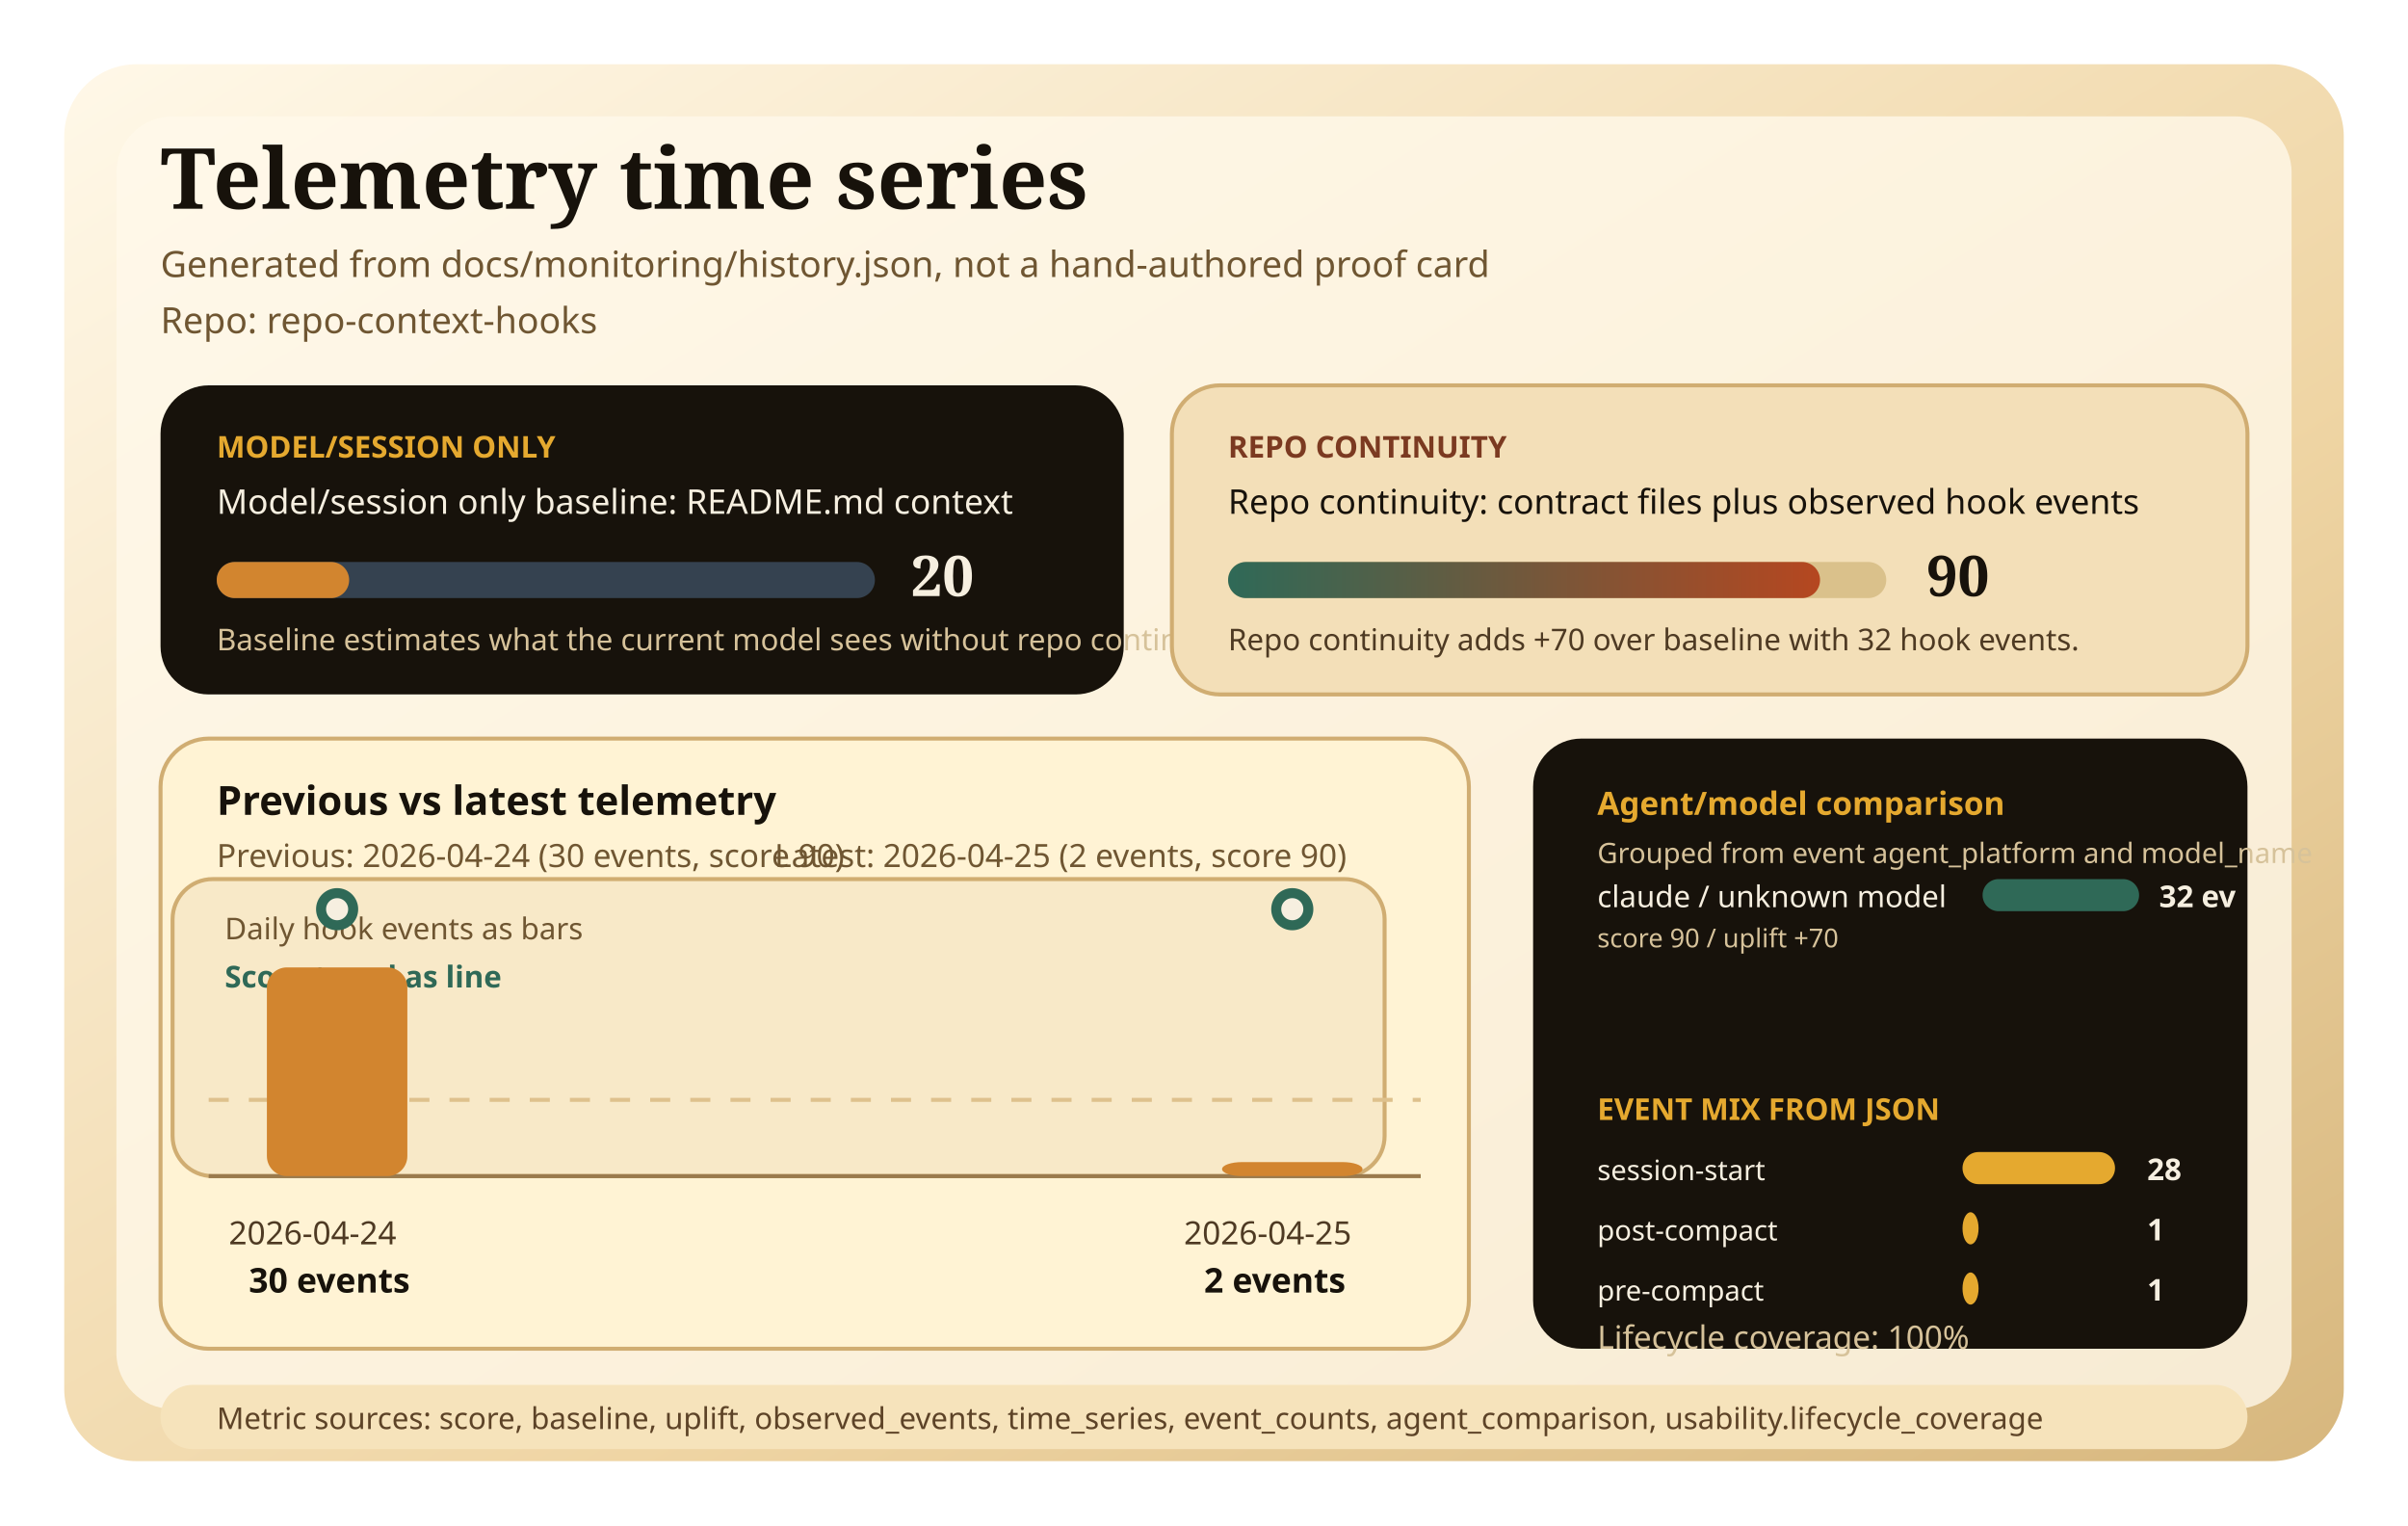
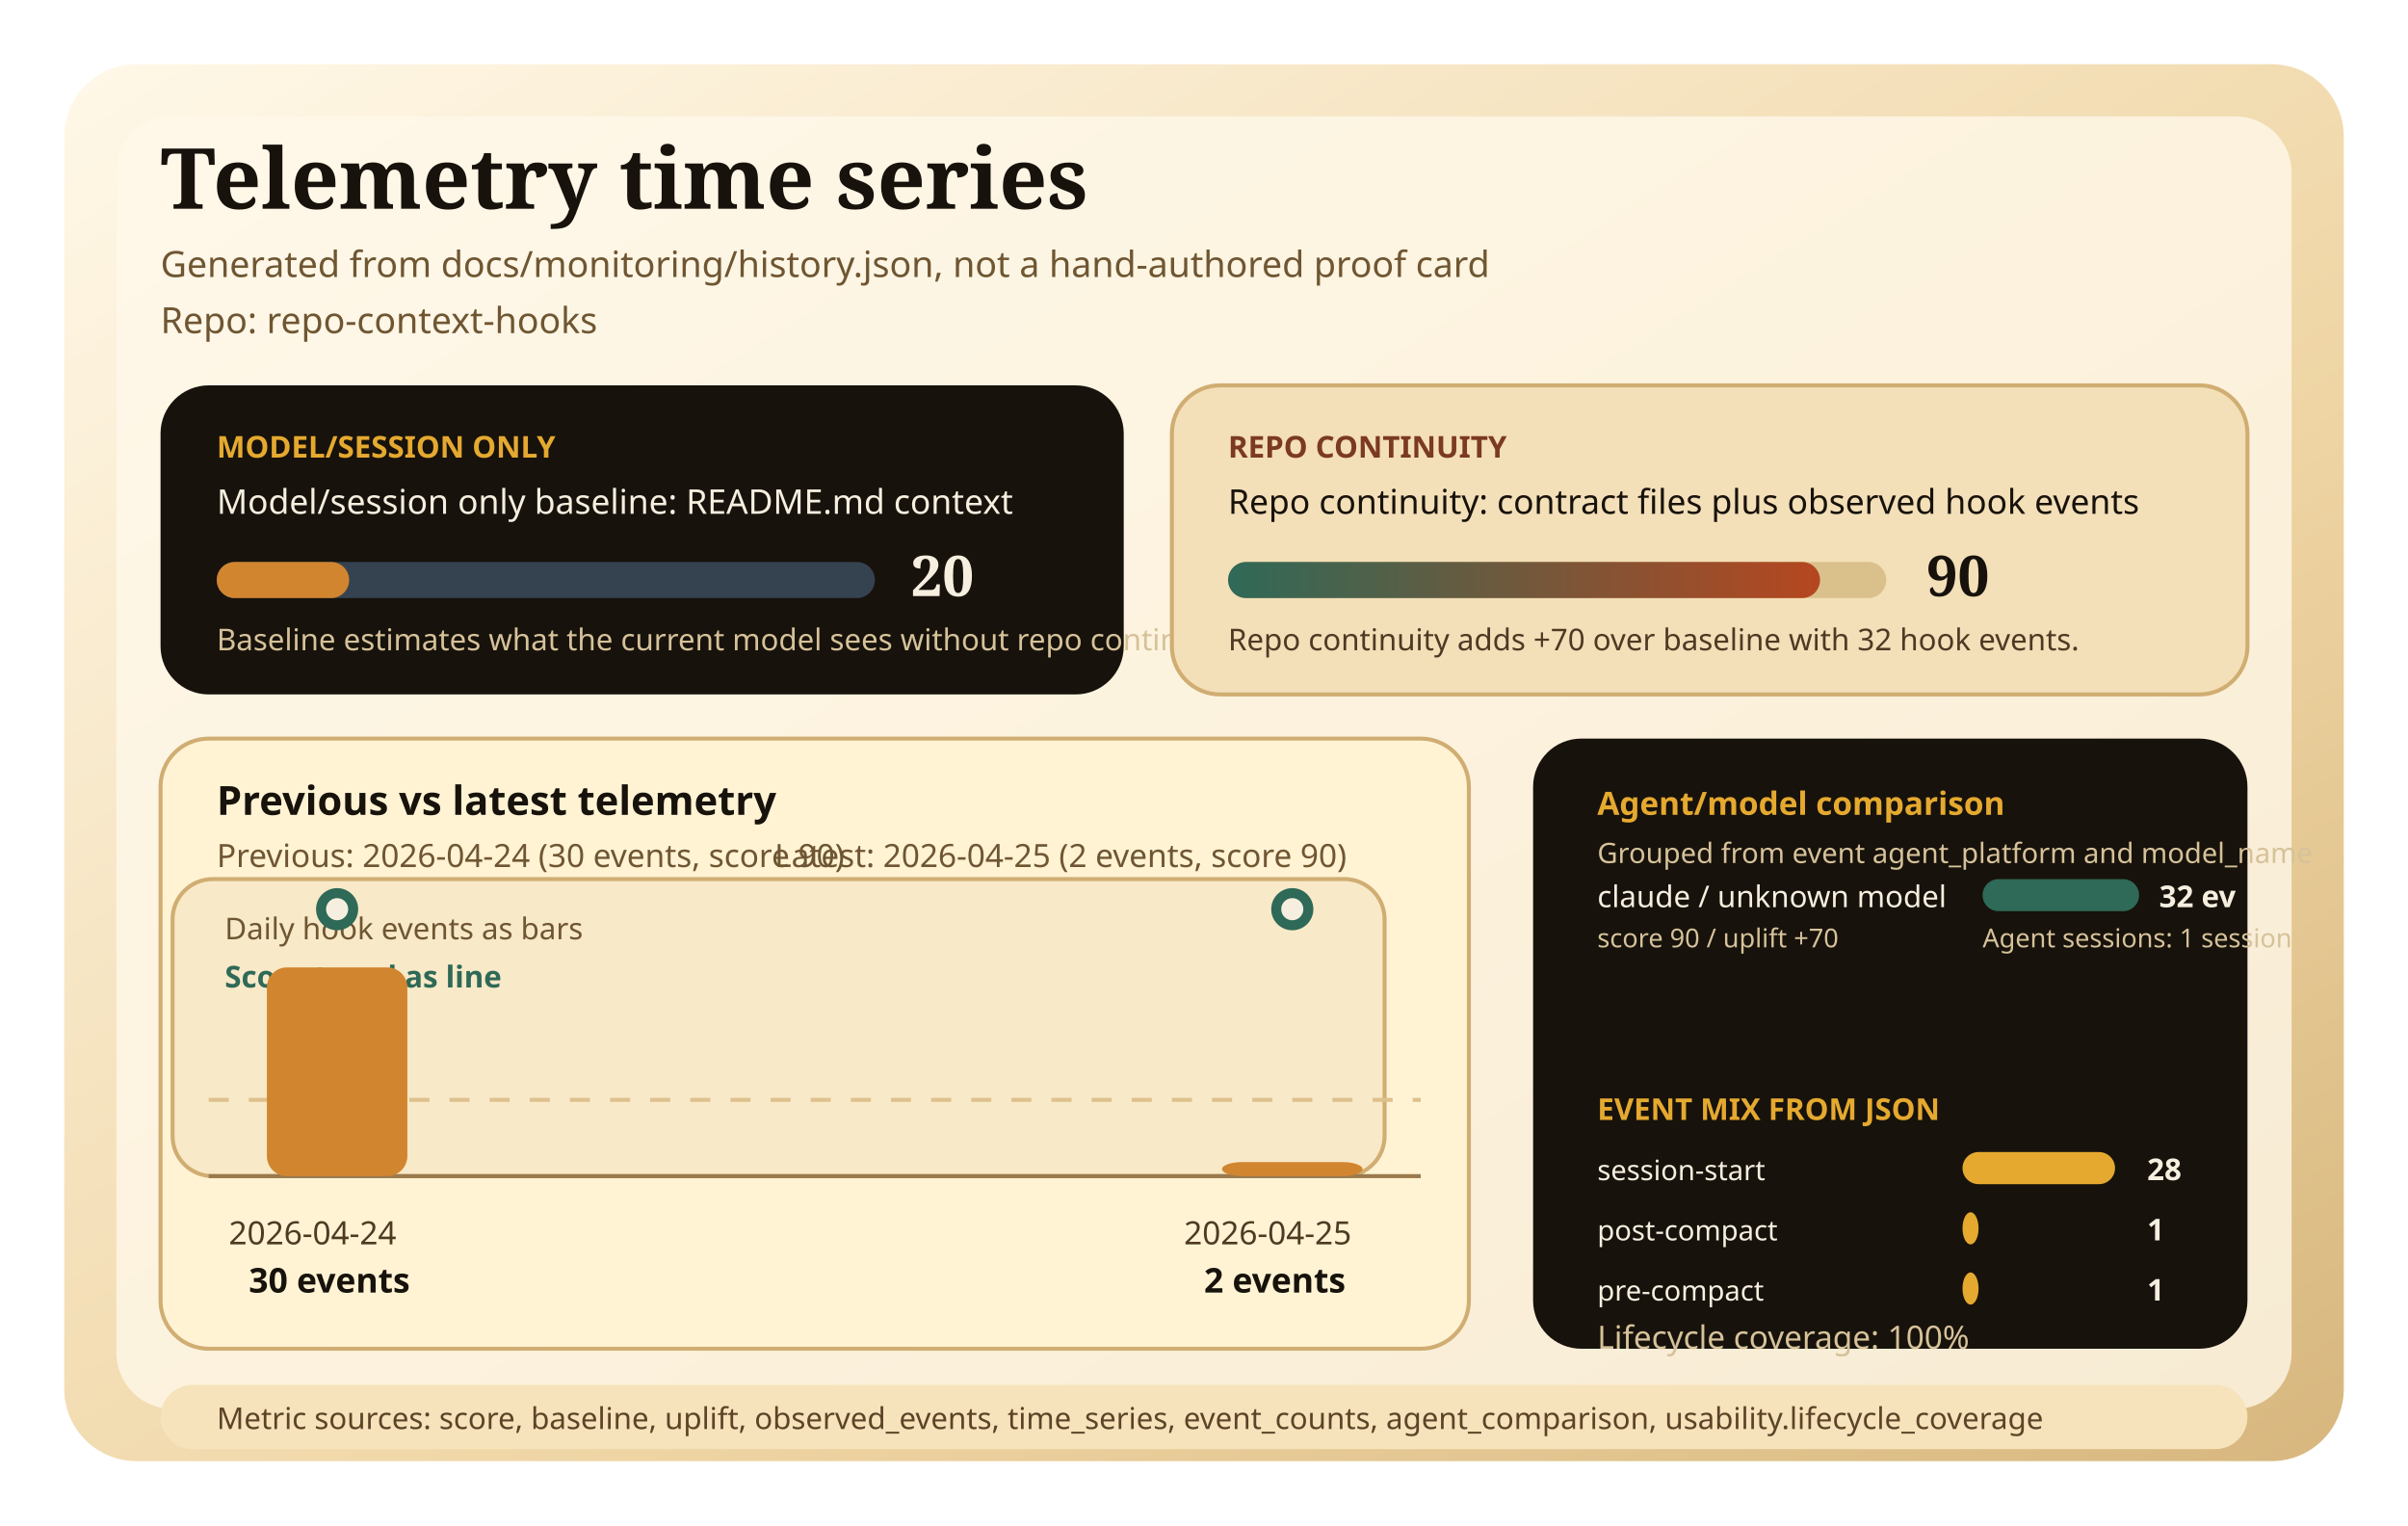
<svg xmlns="http://www.w3.org/2000/svg" viewBox="0 0 1200 760" role="img" aria-labelledby="title desc">
  <defs>
    <linearGradient id="page" x1="0" y1="0" x2="1" y2="1">
      <stop offset="0" stop-color="#fff8e8" />
      <stop offset="0.62" stop-color="#efd5a4" />
      <stop offset="1" stop-color="#d7b77e" />
    </linearGradient>
    <linearGradient id="line" x1="0" y1="0" x2="1" y2="0">
      <stop offset="0" stop-color="#2f6957" />
      <stop offset="1" stop-color="#b54720" />
    </linearGradient>
  </defs>
  <rect x="32" y="32" width="1136" height="696" rx="36" fill="url(#page)" />
  <rect x="58" y="58" width="1084" height="644" rx="28" fill="#fff9ea" opacity="0.78" />
  <text x="80" y="104" fill="#17120b" font-family="Georgia, serif" font-size="42" font-weight="700">Telemetry time series</text>
  <text x="80" y="138" fill="#6f5632" font-family="Segoe UI, sans-serif" font-size="18">Generated from docs/monitoring/history.json, not a hand-authored proof card</text>
  <text x="80" y="166" fill="#6f5632" font-family="Segoe UI, sans-serif" font-size="18">Repo: repo-context-hooks</text>
  <rect x="80" y="192" width="480" height="154" rx="24" fill="#17120b" />
  <text x="108" y="228" fill="#e5a92f" font-family="Segoe UI, sans-serif" font-size="15" font-weight="800">MODEL/SESSION ONLY</text>
  <text x="108" y="256" fill="#f6efe0" font-family="Segoe UI, sans-serif" font-size="17">Model/session only baseline: README.md context</text>
  <rect x="108" y="280" width="328" height="18" rx="9" fill="#354250" />
  <rect x="108" y="280" width="66" height="18" rx="9" fill="#d2852f" />
  <text x="454" y="297" fill="#f6efe0" font-family="Georgia, serif" font-size="28" font-weight="700">20</text>
  <text x="108" y="324" fill="#d6c29a" font-family="Segoe UI, sans-serif" font-size="15">Baseline estimates what the current model sees without repo continuity.</text>
  <rect x="584" y="192" width="536" height="154" rx="24" fill="#f3dfb8" stroke="#d0ad72" stroke-width="2" />
  <text x="612" y="228" fill="#7b3a21" font-family="Segoe UI, sans-serif" font-size="15" font-weight="800">REPO CONTINUITY</text>
  <text x="612" y="256" fill="#17120b" font-family="Segoe UI, sans-serif" font-size="17">Repo continuity: contract files plus observed hook events</text>
  <rect x="612" y="280" width="328" height="18" rx="9" fill="#dac18b" />
  <rect x="612" y="280" width="295" height="18" rx="9" fill="url(#line)" />
  <text x="960" y="297" fill="#17120b" font-family="Georgia, serif" font-size="28" font-weight="700">90</text>
  <text x="612" y="324" fill="#4e3a23" font-family="Segoe UI, sans-serif" font-size="15">Repo continuity adds +70 over baseline with 32 hook events.</text>
  <rect x="80" y="368" width="652" height="304" rx="24" fill="#fff3d4" stroke="#d0ad72" stroke-width="2" />
  <text x="108" y="406" fill="#17120b" font-family="Segoe UI, sans-serif" font-size="20" font-weight="800">Previous vs latest telemetry</text>
  <text x="108" y="432" fill="#6f5632" font-family="Segoe UI, sans-serif" font-size="16">Previous: 2026-04-24 (30 events, score 90)</text>
  <text x="386" y="432" fill="#6f5632" font-family="Segoe UI, sans-serif" font-size="16">Latest: 2026-04-25 (2 events, score 90)</text>
  <rect x="86" y="438" width="604" height="148" rx="20" fill="#f8e9c8" stroke="#d0ad72" stroke-width="2" />
  <line x1="104" y1="586" x2="708" y2="586" stroke="#9a7a4d" stroke-width="2" />
  <line x1="104" y1="548" x2="708" y2="548" stroke="#dec18d" stroke-width="2" stroke-dasharray="10 10" />
  <text x="112" y="468" fill="#6f5632" font-family="Segoe UI, sans-serif" font-size="15">Daily hook events as bars</text>
  <text x="112" y="492" fill="#2f6957" font-family="Segoe UI, sans-serif" font-size="15" font-weight="800">Score trend as line</text>
  <rect x="133.0" y="482" width="70" height="104" rx="10" fill="#d2852f" />
  <rect x="609.0" y="579" width="70" height="7" rx="10" fill="#d2852f" />
  <polyline points="168.0,453 644.0,453" fill="none" stroke="url(#line)" stroke-width="7" stroke-linecap="round" stroke-linejoin="round" />
  <circle cx="168.0" cy="453" r="8" fill="#f6efe0" stroke="#2f6957" stroke-width="5" />
  <text x="114.0" y="620" fill="#4e3a23" font-family="Segoe UI, sans-serif" font-size="16">2026-04-24</text>
  <text x="124.0" y="644" fill="#17120b" font-family="Segoe UI, sans-serif" font-size="17" font-weight="800">30 events</text>
  <circle cx="644.0" cy="453" r="8" fill="#f6efe0" stroke="#2f6957" stroke-width="5" />
  <text x="590.0" y="620" fill="#4e3a23" font-family="Segoe UI, sans-serif" font-size="16">2026-04-25</text>
  <text x="600.0" y="644" fill="#17120b" font-family="Segoe UI, sans-serif" font-size="17" font-weight="800">2 events</text>
  <rect x="764" y="368" width="356" height="304" rx="24" fill="#17120b" />
  <text x="796" y="406" fill="#e5a92f" font-family="Segoe UI, sans-serif" font-size="16" font-weight="800">Agent/model comparison</text>
  <text x="796" y="430" fill="#d6c29a" font-family="Segoe UI, sans-serif" font-size="14">Grouped from event agent_platform and model_name</text>
  <text x="796" y="452" fill="#f6efe0" font-family="Segoe UI, sans-serif" font-size="15">claude / unknown model</text>
  <rect x="988" y="438" width="78" height="16" rx="8" fill="#2f6957" />
  <text x="1076" y="452" fill="#f6efe0" font-family="Segoe UI, sans-serif" font-size="15" font-weight="800">32 ev</text>
+   <text x="988" y="472" fill="#d6c29a" font-family="Segoe UI, sans-serif" font-size="13">Agent sessions: 1 session</text>
  <text x="796" y="472" fill="#d6c29a" font-family="Segoe UI, sans-serif" font-size="13">score 90 / uplift +70</text>
  <text x="796" y="558" fill="#e5a92f" font-family="Segoe UI, sans-serif" font-size="15" font-weight="800">EVENT MIX FROM JSON</text>
  <text x="796" y="588" fill="#f6efe0" font-family="Segoe UI, sans-serif" font-size="14">session-start</text>
  <rect x="978" y="574" width="76" height="16" rx="8" fill="#e5a92f" />
  <text x="1070" y="588" fill="#f6efe0" font-family="Segoe UI, sans-serif" font-size="15" font-weight="800">28</text>
  <text x="796" y="618" fill="#f6efe0" font-family="Segoe UI, sans-serif" font-size="14">post-compact</text>
  <rect x="978" y="604" width="8" height="16" rx="8" fill="#e5a92f" />
  <text x="1070" y="618" fill="#f6efe0" font-family="Segoe UI, sans-serif" font-size="15" font-weight="800">1</text>
  <text x="796" y="648" fill="#f6efe0" font-family="Segoe UI, sans-serif" font-size="14">pre-compact</text>
  <rect x="978" y="634" width="8" height="16" rx="8" fill="#e5a92f" />
  <text x="1070" y="648" fill="#f6efe0" font-family="Segoe UI, sans-serif" font-size="15" font-weight="800">1</text>
  <text x="796" y="672" fill="#d6c29a" font-family="Segoe UI, sans-serif" font-size="16">Lifecycle coverage: 100%</text>
  <rect x="80" y="690" width="1040" height="32" rx="16" fill="#f6e3bb" />
  <text x="108" y="712" fill="#5d4327" font-family="Segoe UI, sans-serif" font-size="15">Metric sources: score, baseline, uplift, observed_events, time_series, event_counts, agent_comparison, usability.lifecycle_coverage</text>
</svg>
